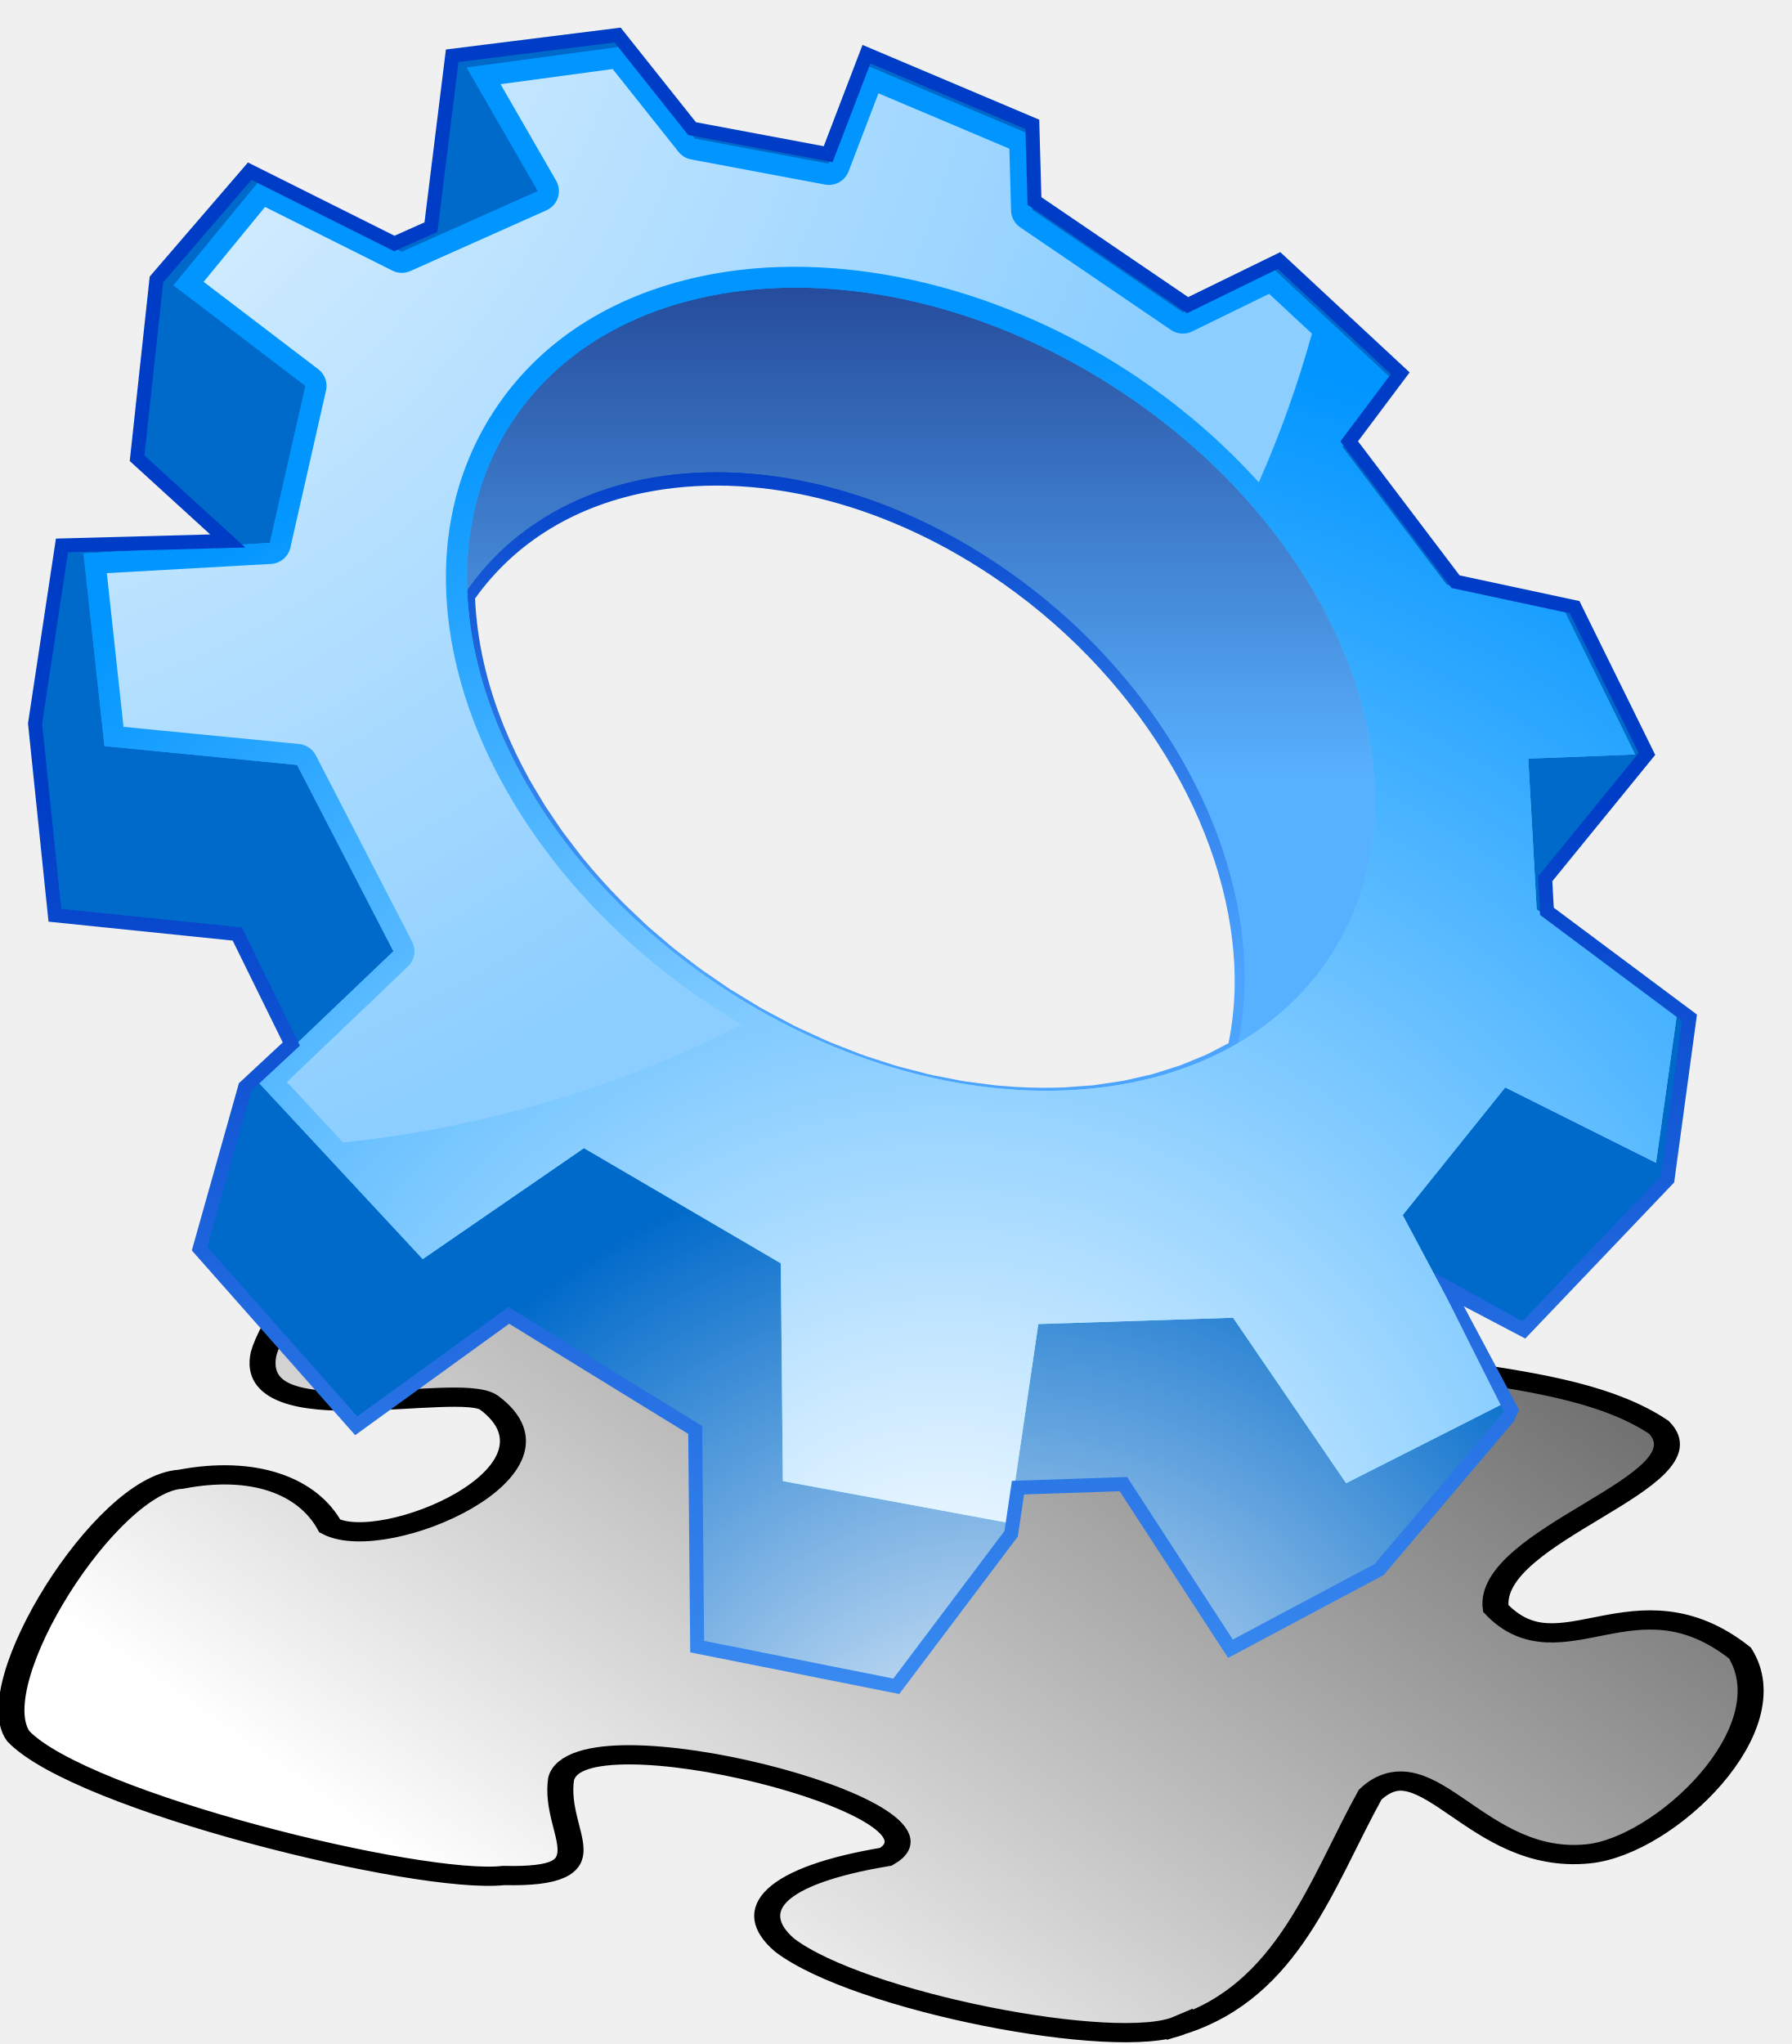
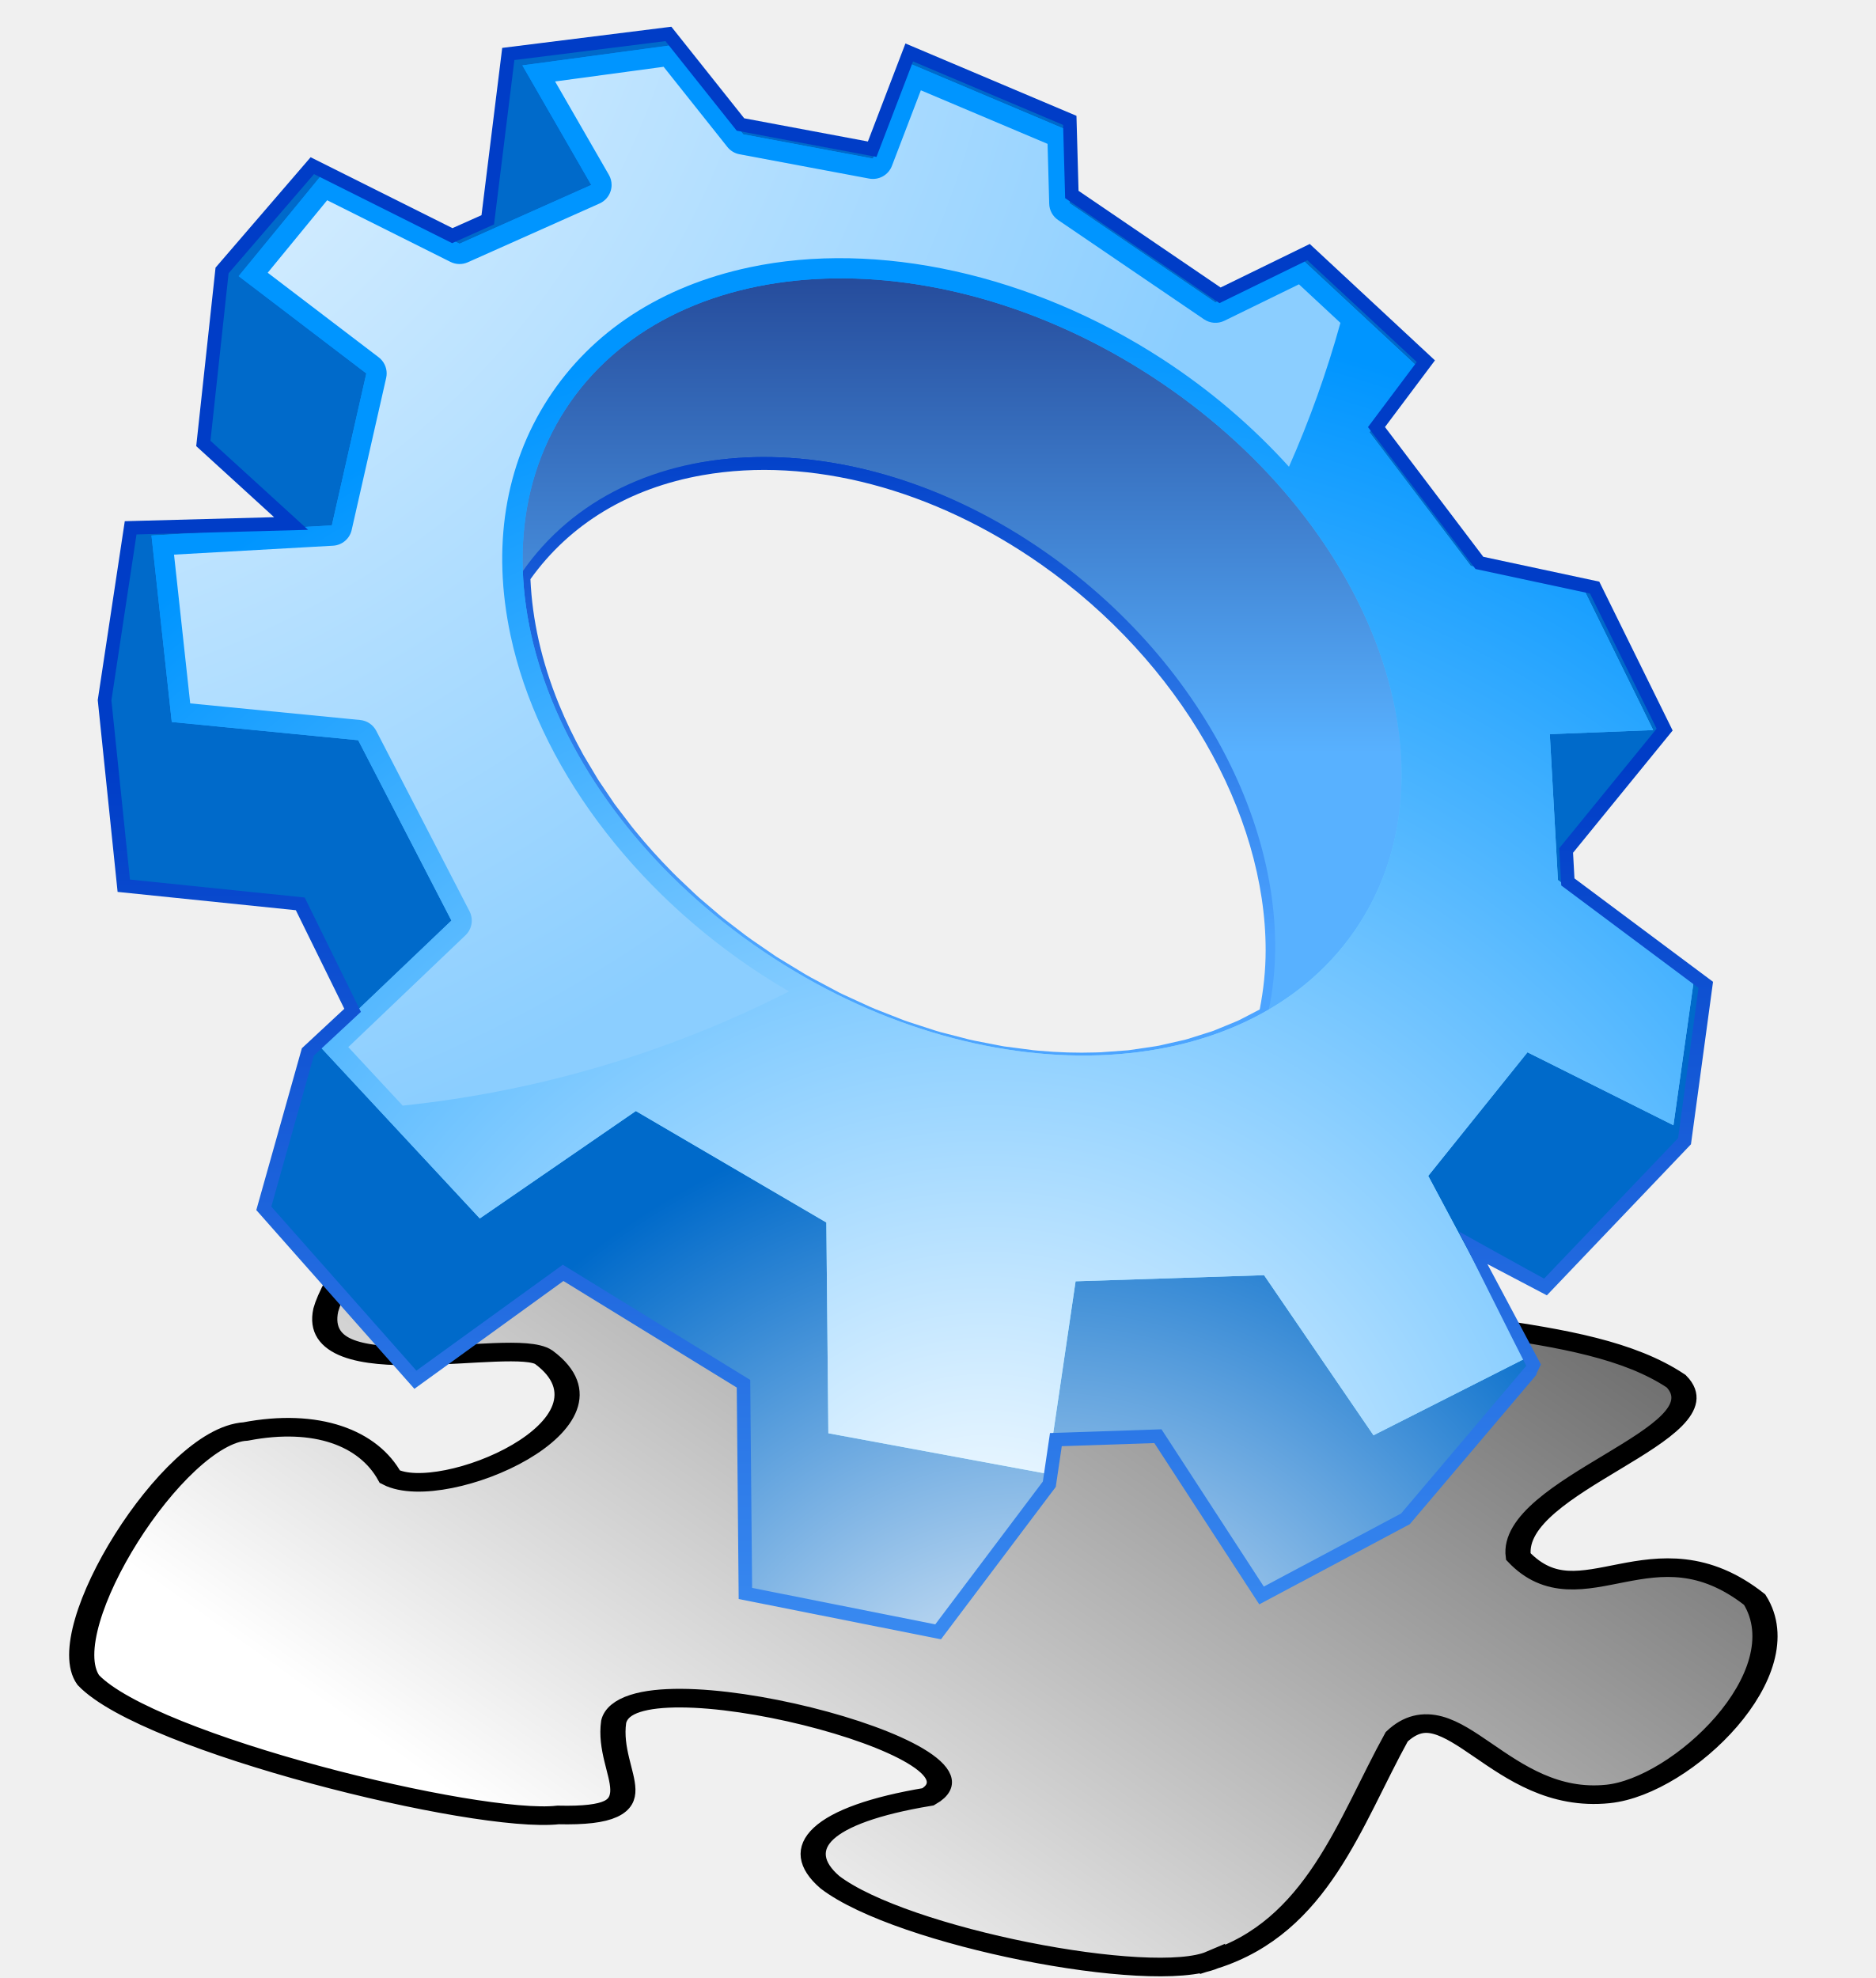
- <svg xmlns="http://www.w3.org/2000/svg" xmlns:xlink="http://www.w3.org/1999/xlink" width="128" height="146" version="1.1" viewBox="0 0 128 146">
+ <svg xmlns="http://www.w3.org/2000/svg" xmlns:xlink="http://www.w3.org/1999/xlink" width="128" height="135" version="1.1" viewBox="0 0 128 146">
  <defs>
    <linearGradient id="linearGradient5141" x1="40.605" x2="17.594" y1="12.899" y2="36.914" gradientTransform="matrix(1.05829,0,0,1.060626,-2.670592,-10.88627)" gradientUnits="userSpaceOnUse">
      <stop style="stop-color:#3f3f3f" offset="0" />
      <stop style="stop-color:#ffffff" offset="1" />
    </linearGradient>
  </defs>
  <linearGradient id="a">
    <stop stop-color="#003dc7" offset="0" />
    <stop stop-color="#4ca4ff" offset="1" />
  </linearGradient>
  <linearGradient id="b" x1="63.271" x2="63.271" y1="34.586" y2="71.584" gradientUnits="userSpaceOnUse" xlink:href="#a" />
  <linearGradient id="c" x1="68.251" x2="68.251" y1="-3.418" y2="58.083" gradientUnits="userSpaceOnUse">
    <stop stop-color="#000051" offset="0" />
    <stop stop-color="#58b1ff" offset="1" />
  </linearGradient>
  <radialGradient id="d" cx="73.427" cy="136.784" r="53.152" gradientUnits="userSpaceOnUse">
    <stop stop-color="#fff" offset="0" />
    <stop stop-color="#006aca" offset="1" />
  </radialGradient>
  <radialGradient id="e" cx="80.671" cy="122.686" r="116.781" gradientUnits="userSpaceOnUse">
    <stop stop-color="#caffff" offset="0" />
    <stop stop-color="#0090ff" offset="1" />
  </radialGradient>
  <radialGradient id="f" cx="69.948" cy="120.588" r="95.498" gradientUnits="userSpaceOnUse">
    <stop stop-color="#fff" offset="0" />
    <stop stop-color="#0095ff" offset="1" />
  </radialGradient>
  <linearGradient id="g" x1="63.999" x2="63.999" y1="59.084" y2="145.082" gradientUnits="userSpaceOnUse" xlink:href="#a" />
  <g transform="matrix(3.505728,0,0,2.591924,-7.230618,73.81405)">
    <path d="m26.103 27.335c2.207-0.948 2.883-3.913 3.878-6.354 1.166-1.489 2.174 1.946 4.449 1.628 1.566-0.217 4.057-3.438 3.087-5.534-2.133-2.272-3.651 0.663-4.976-1.228-0.202-2.037 4.404-3.505 3.324-4.992-1.97-1.782-5.638-1.317-9.162-2.971-1.573-2.164 3.554-1.263 2.425-3.376-0.462-0.849-3.529-2.915-7.007-2.026-2.233 0.903 0.391 3.662-3.099 3.376-2.386-0.362-6.442-2.256-8.758-1.35-1.795 1.496-2.682 3.584-2.83 4.321-0.365 2.282 3.961 0.751 4.591 1.345 1.864 1.871-2.116 4.191-3.241 3.403-0.45-1.103-1.54-1.678-3.038-1.29-1.52 0.115-4.073 5.63-3.312 7.079 1.276 1.81 8.183 4.101 9.892 3.841 2.236 0.07 1.008-1.124 1.169-2.653 0.344-1.947 8.319 0.816 6.621 2.136-2.274 0.511-2.902 1.46-2.068 2.433 1.512 1.561 6.776 2.949 8.055 2.211z" style="fill-rule:evenodd;fill:url(#linearGradient5141);stroke-width:.53;stroke:#000000" />
  </g>
  <radialGradient id="h" cx="-11.043" cy="-11.376" r="103.43" gradientUnits="userSpaceOnUse">
    <stop stop-color="#fff" offset="0" />
    <stop stop-color="#8bceff" offset="1" />
  </radialGradient>
  <g transform="translate(-2.388998,-2.513)">
    <path d="m48.859 36.605c-5.756 1.012-10.412 3.853-13.465 8.215l-0.096 0.137 8e-3 0.17c0.117 3.157 0.846 6.408 2.166 9.664l0.051 0.122c0.51 1.241 1.111 2.491 1.79 3.717 1e-3 1e-3 0.079 0.14 0.079 0.14 0.037 0.064 1.031 1.734 1.031 1.734 0.043 0.066 0.094 0.146 0.094 0.146l1.195 1.77c0.064 0.086 0.117 0.158 0.117 0.158l1.15 1.511 0.271 0.339c0.889 1.095 1.851 2.166 2.857 3.181 0 2e-3 0.377 0.373 0.377 0.373 0 2e-3 1.289 1.223 1.289 1.223l0.334 0.309c1e-3 0 1.661 1.416 1.661 1.416l0.367 0.289c1e-3 0 1.428 1.096 1.428 1.096l0.501 0.365c1e-3 0 1.865 1.283 1.865 1.283l2.137 1.299c0.036 0.021 0.494 0.285 0.494 0.285l2.133 1.133 0.271 0.131c1e-3 0 1.97 0.904 1.97 0.904l0.469 0.203c1e-3 0 2.161 0.844 2.161 0.844l0.398 0.139-4e-3 -2e-3 1.956 0.635c3e-3 0 0.372 0.109 0.372 0.109 2e-3 2e-3 2.179 0.564 2.179 0.564 3e-3 0 0.447 0.098 0.447 0.098l2.053 0.398c0.052 0.01 0.179 0.031 0.179 0.031 1e-3 0 2.187 0.285 2.187 0.285l0.431 0.041c1.451 0.131 2.902 0.176 4.314 0.131l0.374-0.012c2e-3 0 2.097-0.154 2.097-0.154 0.088-0.01 0.129-0.016 0.129-0.016l1.957-0.289c5e-3 -2e-3 0.284-0.051 0.284-0.051l1.986-0.451 0.202-0.059c2e-3 0 1.813-0.572 1.813-0.572 0.065-0.02 0.158-0.051 0.158-0.051 4e-3 -2e-3 1.82-0.75 1.82-0.75-3e-3 0 0.154-0.072 0.154-0.072 0.094-0.045 1.814-0.941 1.814-0.941l0.209-0.109 0.028-0.219c2.4-11.555-4.386-25.566-16.504-34.077-8.163-5.737-17.546-8.202-25.738-6.763zm0.173 0.981c7.933-1.395 17.044 1.011 24.997 6.598 10.226 7.181 16.562 18.346 16.562 28.468 0 1.486-0.159 2.947-0.44 4.373-0.324 0.168-1.429 0.744-1.429 0.744-0.1 0.047-0.236 0.111-0.236 0.111-2e-3 2e-3 -1.745 0.717-1.745 0.717-0.067 0.023-0.152 0.053-0.152 0.053-2e-3 0-1.744 0.549-1.744 0.549l-0.212 0.061-1.901 0.432-0.278 0.049c4e-3 0-1.891 0.279-1.891 0.279-0.062 8e-3 -0.113 0.016-0.113 0.016-7e-3 0-2.038 0.148-2.038 0.148l-0.364 0.012c-1.371 0.045-2.783 0-4.194-0.127-2e-3 0-0.418-0.039-0.418-0.039l-2.129-0.277-0.177-0.031-2.003-0.389c-3e-3 -2e-3 -0.436-0.096-0.436-0.096l-2.123-0.549-0.368-0.109-1.908-0.619-0.389-0.135-2.112-0.825-0.459-0.199-1.928-0.885-0.266-0.129c-1e-3 0-2.088-1.111-2.088-1.111-2e-3 0-0.447-0.254-0.447-0.254-0.037-0.021-2.129-1.295-2.129-1.295l-1.826-1.256-0.492-0.357-1.397-1.072-0.36-0.283-1.625-1.389-0.326-0.299-1.261-1.197-0.369-0.365c-0.984-0.994-1.924-2.039-2.792-3.106l-0.266-0.333-1.122-1.475c-0.062-0.084-0.116-0.156-0.116-0.156l-1.166-1.725c-0.041-0.066-0.091-0.146-0.091-0.146l-0.968-1.621c-0.039-0.069-0.113-0.199-0.113-0.199-0.658-1.191-1.244-2.407-1.738-3.609l-0.049-0.12c-1.254-3.09-1.94-6.168-2.072-9.156 2.898-4.062 7.28-6.723 12.707-7.677z" style="fill:url(#b)" />
    <path d="m120.214 56.626-5.558-0.048-2.366 0.094 0.479 8.619z" style="fill:#ffffff" />
    <path d="m82.396 29.821c-16.426-10.663-36.083-9.541-43.904 2.506-2.484 3.827-3.471 8.297-3.141 12.954 7.217-11.231 24.555-12.152 39.086-1.945 12.522 8.793 18.918 23.014 16.263 34.266 2.943-1.611 5.439-3.83 7.273-6.66 7.825-12.047 0.848-30.459-15.577-41.121z" style="fill:url(#c)" />
    <path d="m19.898 80.158-3.252 11.545 11.188 12.652 10.904-7.891 13.312 8.186 0.141 15.479 14.225 2.832 8.206-10.895 0.486-3.291 7.53-0.254 7.648 11.756 10.621-5.654 9.384-11.068-2e-3 -2e-3 0.177-0.09-4.715-8.844 5.494 2.889 10.263-10.762 1.567-11.539-10.179-7.598-0.128-2.318 7.27-8.924-5.166-10.483-8.507-1.822-7.596-10.026 3.646-4.862-8.659-8.052-6.532 3.189-10.938-7.443-0.152-5.47-11.851-5.013-2.734 7.141-9.724-1.824-5.317-6.684-11.817 1.479-1.517 12.241-2.616 1.169-10.331-5.167-6.662 7.736-1.381 12.767 6.475 5.91-11.843 0.32-1.923 12.724 1.416 13.694 13.028 1.338 3.864 7.857zm78.076-9.217c-7.819 12.051-27.476 13.174-43.901 2.51-16.426-10.664-23.401-29.074-15.58-41.125 7.821-12.047 27.478-13.169 43.903-2.506s23.402 29.075 15.578 41.121z" style="fill:url(#d)" />
    <path d="m112.163 67.471-0.599-10.769 7.63-0.301-5.086-10.321-8.376-1.794-7.479-9.872 3.59-4.787-8.525-7.929-6.432 3.143-10.771-7.33-0.148-5.385-11.67-4.934-2.691 7.029-9.572-1.794-5.235-6.583-11.069 1.495 5.084 8.825-9.723 4.339-10.17-5.086-6.133 7.478 9.424 7.181-2.545 11.219-13.312 0.746 1.497 13.764 13.761 1.345 6.881 13.311-9.723 9.277 11.816 12.711 11.518-7.928 14.061 8.227 0.148 15.557 16.155 2.992 2.094-14.209 13.911-0.451 8.077 11.816 11.219-5.682-7.18-13.463 7.328-9.123 10.771 5.385 1.495-10.621zm-14.693 3.281c-7.698 11.861-27.053 12.967-43.224 2.469-16.174-10.498-23.042-28.625-15.341-40.488 7.7-11.863 27.054-12.969 43.226-2.47 16.173 10.501 23.04 28.626 15.339 40.489z" style="fill:url(#e)" />
    <path d="m112.163 67.471-0.599-10.769 7.63-0.301-5.086-10.321-8.376-1.794-7.479-9.872 3.59-4.787-8.525-7.929-6.432 3.143-10.771-7.33-0.148-5.385-11.67-4.934-2.691 7.029-9.572-1.794-5.235-6.583-11.069 1.495 5.084 8.825-9.723 4.339-10.17-5.086-6.133 7.478 9.424 7.181-2.545 11.219-13.312 0.746 1.497 13.764 13.761 1.345 6.881 13.311-9.723 9.277 11.816 12.711 11.518-7.928 14.061 8.227 0.148 15.557 16.155 2.992 2.094-14.209 13.911-0.451 8.077 11.816 11.219-5.682-7.18-13.463 7.328-9.123 10.771 5.385 1.495-10.621zm-14.693 3.281c-7.698 11.861-27.053 12.967-43.224 2.469-16.174-10.498-23.042-28.625-15.341-40.488 7.7-11.863 27.054-12.969 43.226-2.47 16.173 10.501 23.04 28.626 15.339 40.489z" style="fill:url(#f)" />
    <path d="m46.446 4.521-12.204 1.528s-1.463 11.812-1.529 12.347c-0.38 0.17-1.818 0.812-2.143 0.957-0.406-0.203-10.469-5.234-10.469-5.234l-7.018 8.149-1.426 13.174s4.397 4.013 5.748 5.245c-1.987 0.054-11.021 0.297-11.021 0.297l-1.995 13.201 1.465 14.161s12.629 1.299 13.156 1.352c0.22 0.447 3.287 6.686 3.578 7.275-0.459 0.428-3.133 2.914-3.133 2.914l-3.363 11.943 11.668 13.195s10.486-7.586 11-7.959c0.535 0.328 12.35 7.592 12.794 7.865 5e-3 0.533 0.142 15.609 0.142 15.609l14.931 2.973 8.472-11.248s0.352-2.373 0.444-3.006c0.715-0.023 6.339-0.213 6.831-0.23 0.296 0.455 7.745 11.904 7.745 11.904l11.109-5.914 9.446-11.143-0.135 0.111 0.369-0.76s-2.877-5.398-3.95-7.41c1.567 0.824 4.39 2.307 4.39 2.307l10.635-11.15 1.629-11.992s-9.866-7.363-10.228-7.633c-0.019-0.344-0.089-1.604-0.104-1.893 0.236-0.291 7.351-9.023 7.351-9.023l-5.415-10.988s-8.214-1.76-8.562-1.834c-0.211-0.278-6.834-9.021-7.256-9.578 0.397-0.531 3.689-4.92 3.689-4.92l-9.24-8.592s-6.099 2.978-6.58 3.213c-0.449-0.306-10.089-6.866-10.486-7.136-0.014-0.464-0.154-5.536-0.154-5.536l-12.623-5.34s-2.504 6.539-2.771 7.235c-0.737-0.138-8.793-1.649-9.13-1.713-0.222-0.279-5.376-6.758-5.376-6.758zm-0.154 1.027c0.327 0.411 5.258 6.61 5.258 6.61l10.316 1.936s2.378-6.207 2.699-7.047c0.855 0.362 10.538 4.458 11.077 4.687 0.017 0.569 0.15 5.404 0.15 5.404l11.391 7.75s5.924-2.893 6.484-3.166c0.455 0.423 7.487 6.962 8.078 7.512-0.463 0.617-3.602 4.803-3.602 4.803l7.936 10.475s8.004 1.714 8.451 1.81c0.2 0.405 4.654 9.445 4.917 9.978-0.383 0.47-7.188 8.825-7.188 8.825l0.151 2.746s9.68 7.225 10.13 7.561c-0.074 0.547-1.465 10.783-1.506 11.088-0.213 0.223-9.401 9.857-9.891 10.369-0.589-0.309-6.293-3.479-6.293-3.479s4.611 9.232 4.976 9.916c-0.15 0.178-9.117 10.758-9.238 10.9-0.16 0.086-9.391 4.998-10.133 5.395-0.467-0.719-7.552-11.609-7.552-11.609l-8.229 0.277s-0.494 3.346-0.528 3.578c-0.147 0.195-7.584 10.068-7.94 10.543-0.573-0.115-12.782-2.545-13.519-2.691-7e-3 -0.771-0.139-15.35-0.139-15.35l-13.834-8.504s-10.12 7.322-10.807 7.818c-0.559-0.633-10.366-11.723-10.707-12.107 0.141-0.496 3.067-10.891 3.141-11.148 0.192-0.18 3.472-3.229 3.472-3.229l-4.149-8.439s-12.141-1.248-12.899-1.326c-0.079-0.758-1.356-13.103-1.368-13.225 0.018-0.12 1.736-11.477 1.852-12.247 0.779-0.021 12.664-0.342 12.664-0.342s-6.852-6.252-7.205-6.574c0.053-0.479 1.305-12.064 1.338-12.36 0.188-0.22 5.844-6.786 6.306-7.323 0.651 0.325 10.195 5.098 10.195 5.098l3.091-1.381s1.412-11.41 1.502-12.134c0.705-0.09 10.638-1.333 11.152-1.398z" style="fill:url(#g)" />
    <path d="m53.429 74.479c-9.618-6.242-16.562-15.617-18.573-25.072-1.383-6.499-0.418-12.547 2.791-17.49 3.209-4.944 8.34-8.288 14.84-9.67 9.456-2.012 20.844 0.515 30.461 6.759 3.586 2.328 6.716 5.032 9.364 7.958 1.515-3.42 2.784-6.968 3.799-10.619-1.306-1.214-2.542-2.364-3.061-2.846-1.356 0.663-5.506 2.69-5.506 2.69-0.483 0.236-1.057 0.195-1.502-0.107l-10.771-7.33c-0.398-0.271-0.643-0.717-0.655-1.199 0 0-0.087-3.121-0.122-4.421-1.316-0.556-7.341-3.104-9.352-3.954-0.699 1.827-2.136 5.579-2.136 5.579-0.259 0.676-0.965 1.071-1.677 0.938l-9.572-1.795c-0.354-0.066-0.673-0.258-0.897-0.541 0 0-3.848-4.838-4.705-5.916-1.129 0.153-5.445 0.736-8.01 1.083 1.359 2.36 3.969 6.889 3.969 6.889 0.133 0.23 0.201 0.488 0.201 0.749 0 0.156-0.025 0.312-0.074 0.463-0.131 0.404-0.428 0.733-0.814 0.906l-9.723 4.339c-0.41 0.183-0.88 0.173-1.281-0.028 0 0-7.385-3.693-9.1-4.55-0.953 1.161-3.204 3.906-4.389 5.35 1.867 1.422 8.188 6.239 8.188 6.239 0.377 0.287 0.592 0.731 0.592 1.193 0 0.11-0.013 0.221-0.037 0.332l-2.545 11.219c-0.147 0.653-0.71 1.129-1.379 1.166 0 0-9.282 0.521-11.734 0.658 0.242 2.221 1.002 9.217 1.194 10.98 2.018 0.197 12.547 1.227 12.547 1.227 0.507 0.049 0.953 0.352 1.187 0.804l6.881 13.312c0.113 0.217 0.168 0.453 0.168 0.688 0 0.4-0.16 0.795-0.465 1.086 0 0-6.955 6.635-8.65 8.254 0.65 0.699 2.264 2.436 4.016 4.32 10.194-1.068 19.812-4.002 28.512-8.43-0.669-0.389-1.329-0.79-1.98-1.213z" style="fill:url(#h)" />
  </g>
</svg>
